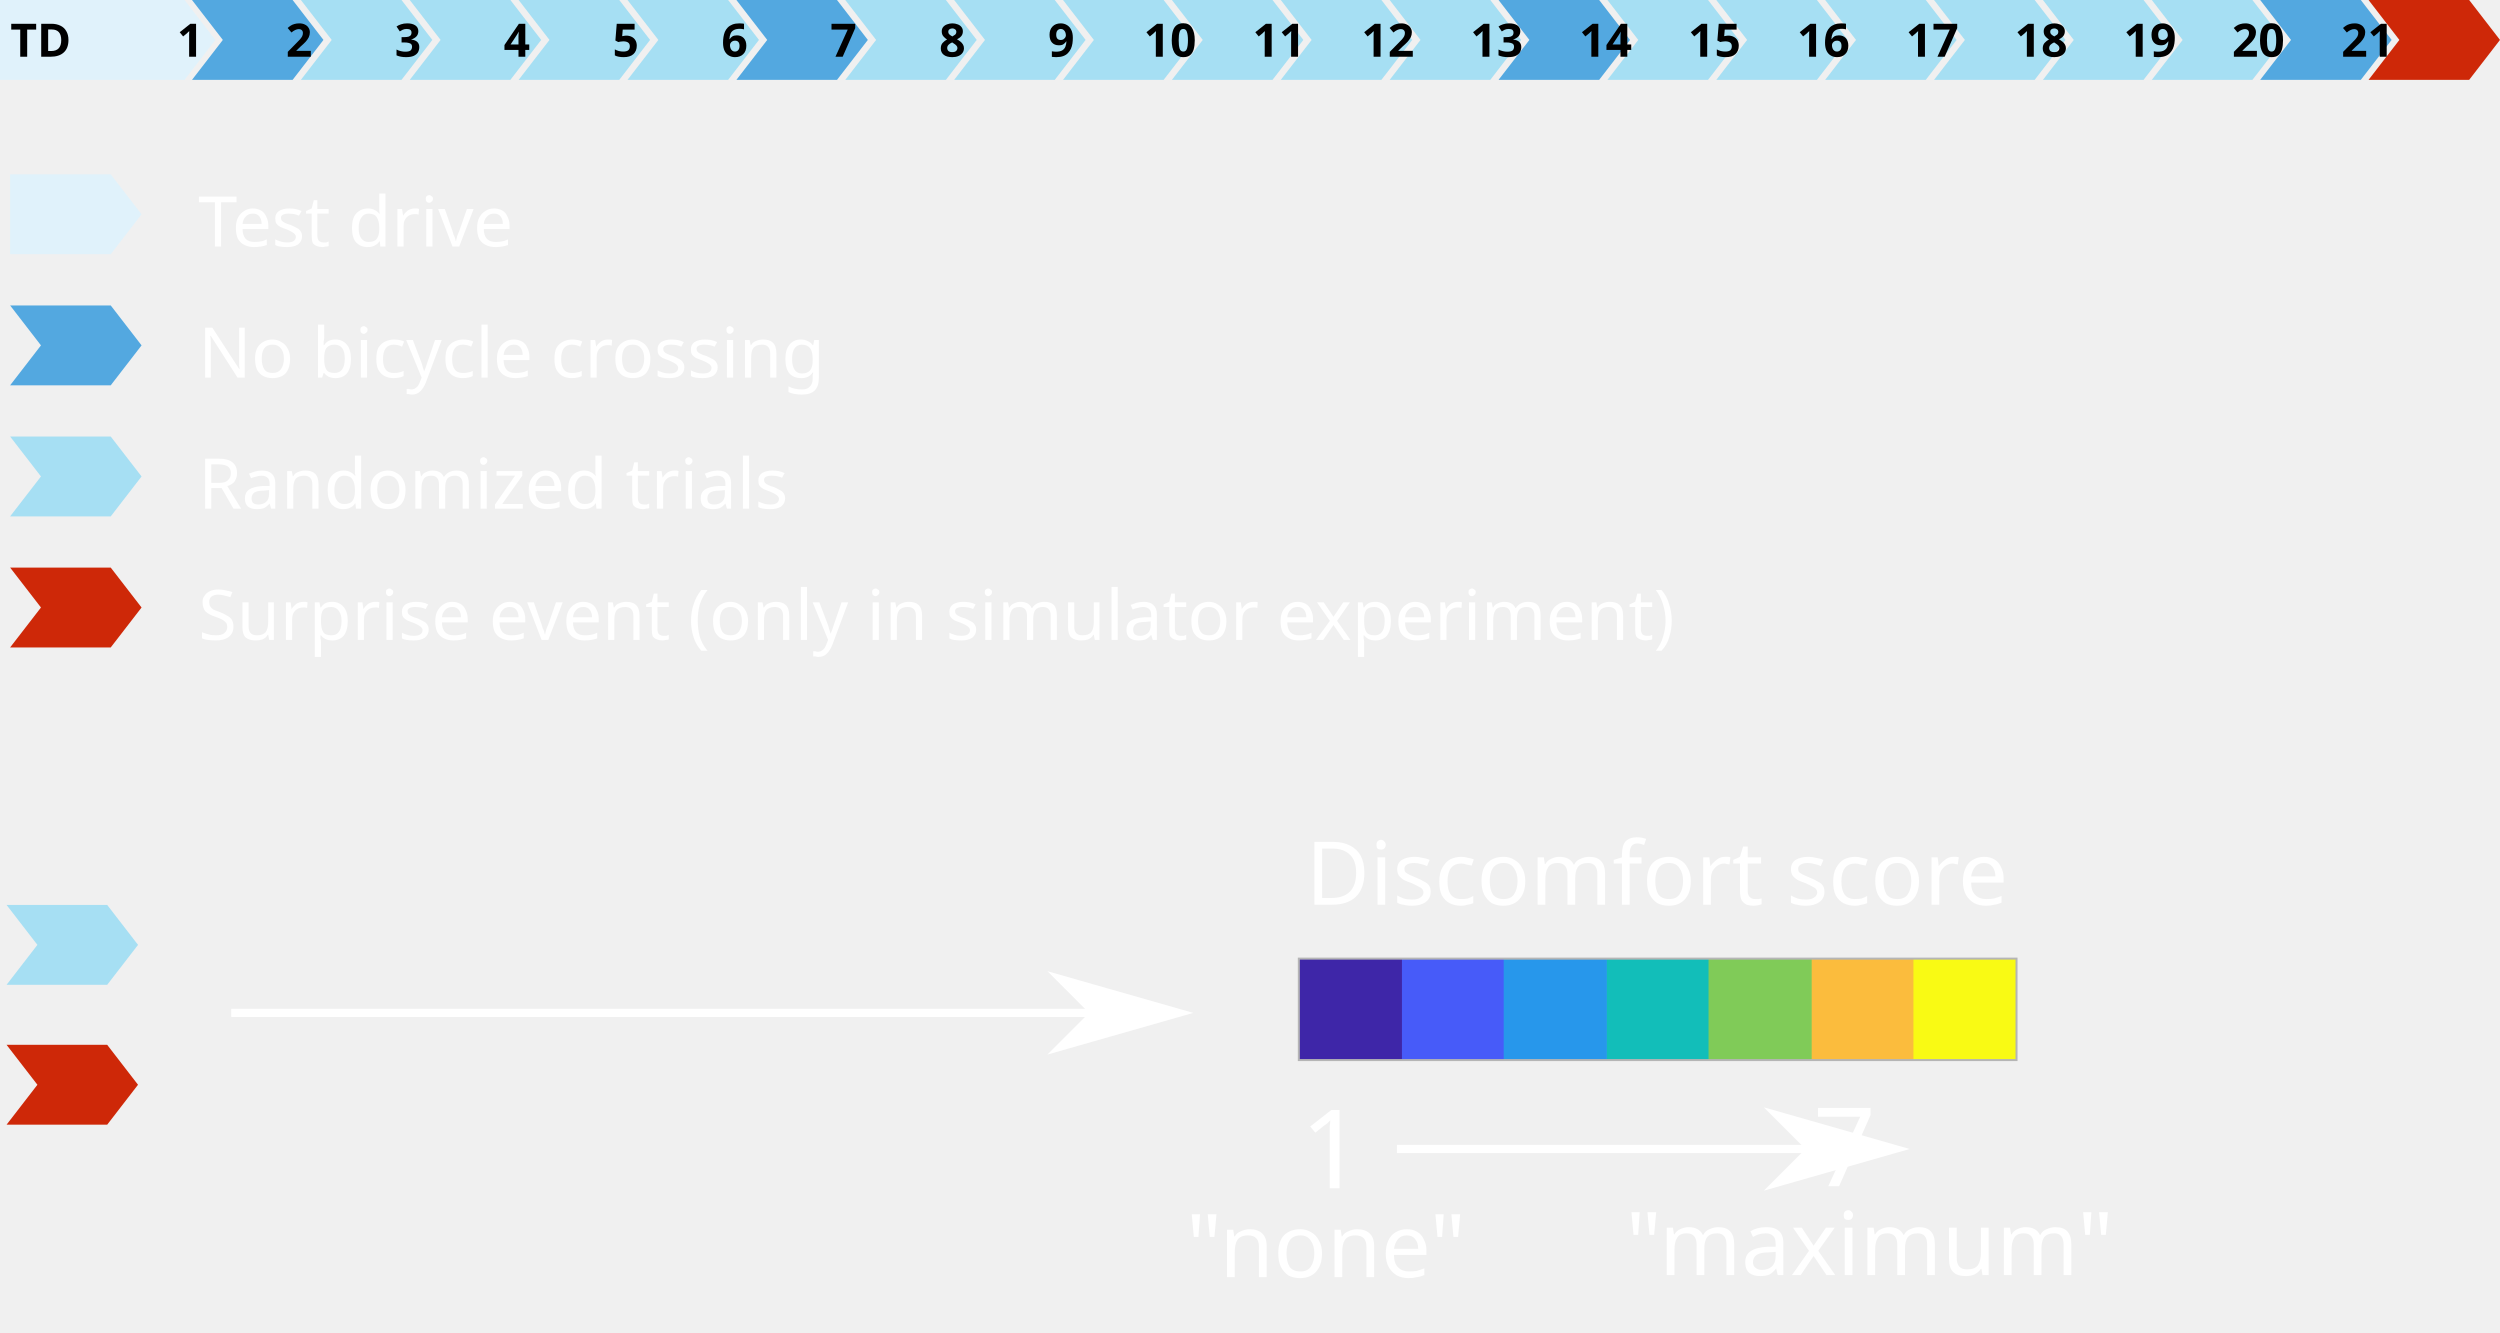
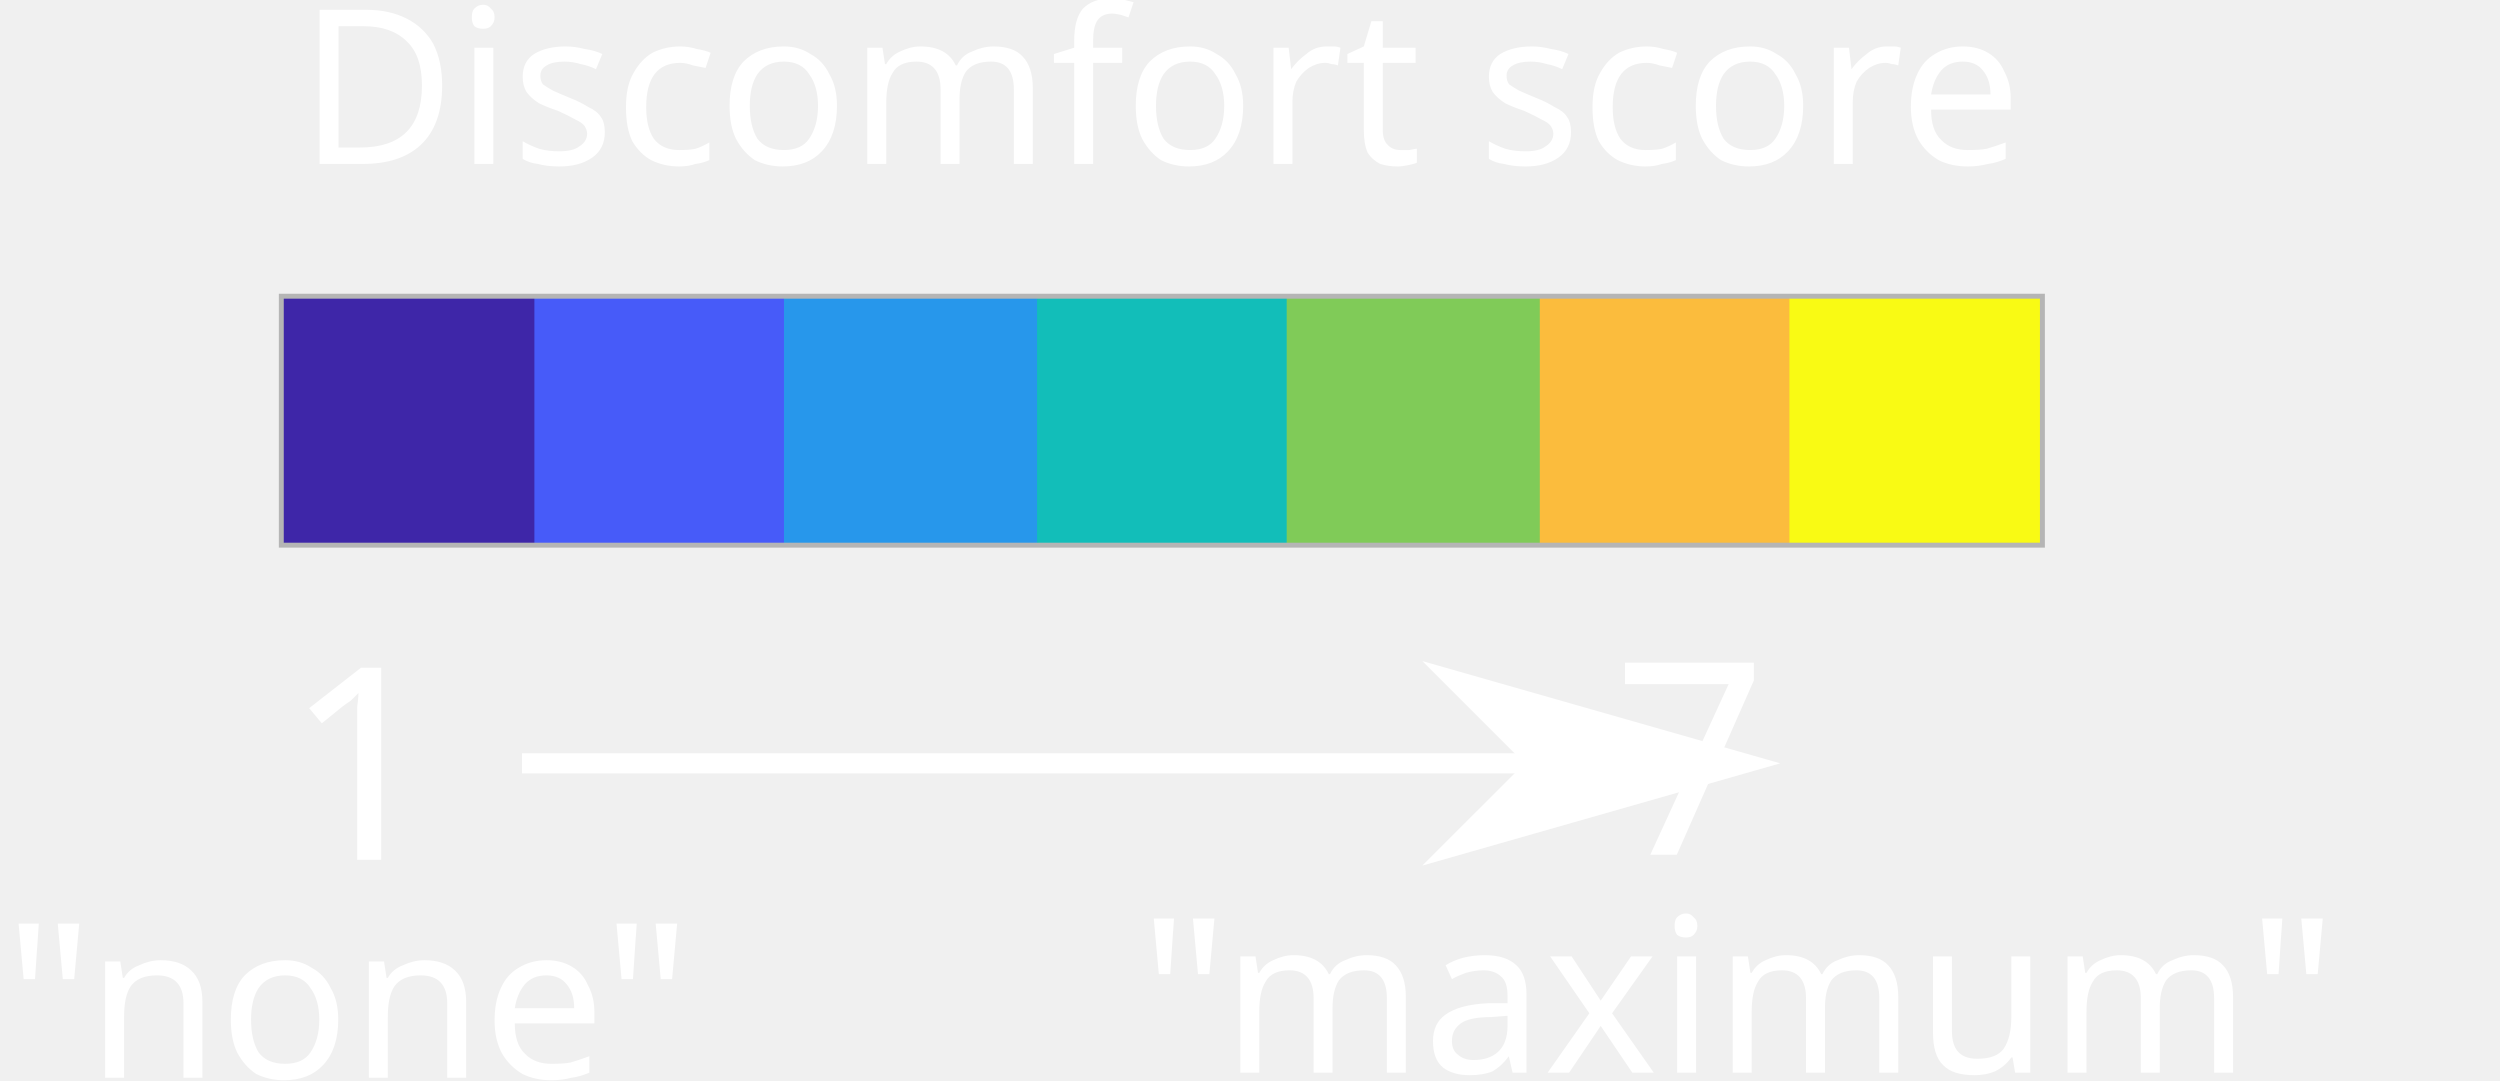
- <svg xmlns="http://www.w3.org/2000/svg" width="100%" viewBox="0 0 75.867 40.444" version="1.1" id="svg15459">
+ <svg xmlns="http://www.w3.org/2000/svg" id="paper3Methods" version="1.1" viewBox="0 0 30.918 13.364" width="100%">
  <defs id="defs15453">
-     <marker orient="auto" refY="0" refX="0" id="marker19570" style="overflow:visible">
-       <path id="path19568" d="M 0,0 5,-5 -12.5,0 5,5 Z" style="fill:#ffffff;fill-opacity:1;fill-rule:evenodd;stroke:#ffffff;stroke-width:1pt;stroke-opacity:1" transform="matrix(-0.8,0,0,-0.8,-10,0)" />
+     <marker style="overflow:visible" id="marker19570" refX="0" refY="0" orient="auto">
+       <path transform="matrix(-0.8,0,0,-0.8,-10,0)" style="fill:#ffffff;fill-opacity:1;fill-rule:evenodd;stroke:#ffffff;stroke-width:1pt;stroke-opacity:1" d="M 0,0 5,-5 -12.5,0 5,5 Z" id="path19568" />
    </marker>
-     <marker style="overflow:visible" id="marker14008" refX="0" refY="0" orient="auto">
-       <path transform="matrix(-0.8,0,0,-0.8,-10,0)" style="fill:#ffffff;fill-opacity:1;fill-rule:evenodd;stroke:#ffffff;stroke-width:1pt;stroke-opacity:1" d="M 0,0 5,-5 -12.5,0 5,5 Z" id="path14006" />
+     <marker orient="auto" refY="0" refX="0" id="marker14008" style="overflow:visible">
+       <path id="path14006" d="M 0,0 5,-5 -12.5,0 5,5 Z" style="fill:#ffffff;fill-opacity:1;fill-rule:evenodd;stroke:#ffffff;stroke-width:1pt;stroke-opacity:1" transform="matrix(-0.8,0,0,-0.8,-10,0)" />
    </marker>
  </defs>
-   <g id="layer1" transform="translate(-38.66592,-18.61907)">
-     <g id="trialOrder">
-       <g id="g21074">
-         <path d="m 38.973,23.91 v 2.424 h 3.053 l 0.936,-1.212 -0.936,-1.212 z" style="opacity:1;fill:#e0f2fb;fill-opacity:1;stroke:none;stroke-width:0.085px;stroke-linecap:butt;stroke-linejoin:miter;stroke-opacity:1;stop-opacity:1" id="path19360-1" />
-         <text id="text19910" y="26.103" x="44.689" style="font-style:normal;font-weight:normal;font-size:7.938px;line-height:1.25;font-family:sans-serif;letter-spacing:0px;word-spacing:0px;opacity:1;fill:#ffffff;fill-opacity:1;stroke:none;stroke-width:0.198;stop-opacity:1" xml:space="preserve">
-           <tspan style="font-style:normal;font-variant:normal;font-weight:normal;font-stretch:normal;font-size:2.117px;font-family:sans-serif;-inkscape-font-specification:'sans-serif Normal';font-variant-ligatures:normal;font-variant-caps:normal;font-variant-numeric:normal;font-variant-east-asian:normal;fill:#ffffff;fill-opacity:1;stroke-width:0.198" y="26.103" x="44.689" id="tspan19908">Test drive</tspan>
-         </text>
-       </g>
-       <g id="g21066">
-         <path d="m 38.973,27.888 0.936,1.212 -0.936,1.212 h 3.053 l 0.936,-1.212 -0.936,-1.212 z" style="opacity:1;fill:#53a8e0;fill-opacity:1;stroke:none;stroke-width:0.085px;stroke-linecap:butt;stroke-linejoin:miter;stroke-opacity:1;stop-opacity:1" id="path19368-7" />
-         <text xml:space="preserve" style="font-style:normal;font-weight:normal;font-size:7.938px;line-height:1.25;font-family:sans-serif;letter-spacing:0px;word-spacing:0px;opacity:1;fill:#ffffff;fill-opacity:1;stroke:none;stroke-width:0.198;stop-opacity:1" x="44.689" y="30.081" id="text19910-3">
-           <tspan id="tspan19908-8" x="44.689" y="30.081" style="font-style:normal;font-variant:normal;font-weight:normal;font-stretch:normal;font-size:2.117px;font-family:sans-serif;-inkscape-font-specification:'sans-serif Normal';font-variant-ligatures:normal;font-variant-caps:normal;font-variant-numeric:normal;font-variant-east-asian:normal;fill:#ffffff;fill-opacity:1;stroke-width:0.198">No bicycle crossing</tspan>
-         </text>
-       </g>
-       <g id="g21082">
-         <path d="m 38.973,31.866 0.936,1.212 -0.936,1.212 h 3.053 l 0.936,-1.212 -0.936,-1.212 z" style="opacity:1;fill:#a6dff3;fill-opacity:1;stroke:none;stroke-width:0.085px;stroke-linecap:butt;stroke-linejoin:miter;stroke-opacity:1;stop-opacity:1" id="path19344-8" />
-         <text id="text19910-3-1" y="34.058" x="44.689" style="font-style:normal;font-weight:normal;font-size:7.938px;line-height:1.25;font-family:sans-serif;letter-spacing:0px;word-spacing:0px;opacity:1;fill:#ffffff;fill-opacity:1;stroke:none;stroke-width:0.198;stop-opacity:1" xml:space="preserve">
-           <tspan style="font-style:normal;font-variant:normal;font-weight:normal;font-stretch:normal;font-size:2.117px;font-family:sans-serif;-inkscape-font-specification:'sans-serif Normal';font-variant-ligatures:normal;font-variant-caps:normal;font-variant-numeric:normal;font-variant-east-asian:normal;fill:#ffffff;fill-opacity:1;stroke-width:0.198" y="34.058" x="44.689" id="tspan19908-8-1">Randomized trials</tspan>
-         </text>
-       </g>
-       <g id="g21058">
-         <path d="m 38.973,35.843 0.936,1.212 -0.936,1.212 h 3.053 l 0.936,-1.212 -0.936,-1.212 z" style="opacity:1;fill:#ce2808;fill-opacity:1;stroke:none;stroke-width:0.085px;stroke-linecap:butt;stroke-linejoin:miter;stroke-opacity:1;stop-opacity:1" id="path19224-94" />
-         <text xml:space="preserve" style="font-style:normal;font-weight:normal;font-size:7.938px;line-height:1.25;font-family:sans-serif;letter-spacing:0px;word-spacing:0px;opacity:1;fill:#ffffff;fill-opacity:1;stroke:none;stroke-width:0.198;stop-opacity:1" x="44.689" y="38.036" id="text19910-3-1-1">
-           <tspan id="tspan19908-8-1-3" x="44.689" y="38.036" style="font-style:normal;font-variant:normal;font-weight:normal;font-stretch:normal;font-size:2.117px;font-family:sans-serif;-inkscape-font-specification:'sans-serif Normal';font-variant-ligatures:normal;font-variant-caps:normal;font-variant-numeric:normal;font-variant-east-asian:normal;fill:#ffffff;fill-opacity:1;stroke-width:0.198">Surprise event (only in simulator experiment)</tspan>
-         </text>
-       </g>
-       <g id="g20930">
-         <g transform="matrix(0.2645833,0,0,0.2645833,38.66592,18.61907)" id="g3296" style="opacity:1;stop-opacity:1">
-           <path d="M 0,0 V 9.161 H 21.17 L 24.707,4.58 21.17,0 Z" style="opacity:1;fill:#e0f2fb;fill-opacity:1;stroke:none;stroke-width:0.323px;stroke-linecap:butt;stroke-linejoin:miter;stroke-opacity:1;stop-opacity:1" id="path18837-0" />
-           <text id="text18845-7" y="6.509" x="12.236" style="font-style:normal;font-variant:normal;font-weight:bold;font-stretch:normal;font-size:5.292px;line-height:1.25;font-family:sans-serif;-inkscape-font-specification:'sans-serif Bold';font-variant-ligatures:normal;font-variant-caps:normal;font-variant-numeric:normal;font-variant-east-asian:normal;text-align:center;letter-spacing:0px;word-spacing:0px;text-anchor:middle;opacity:1;fill:#000000;fill-opacity:1;stroke:none;stroke-width:0.198;stop-opacity:1" xml:space="preserve">
-             <tspan style="font-style:normal;font-variant:normal;font-weight:bold;font-stretch:normal;font-size:5.292px;font-family:sans-serif;-inkscape-font-specification:'sans-serif Bold';font-variant-ligatures:normal;font-variant-caps:normal;font-variant-numeric:normal;font-variant-east-asian:normal;text-align:center;text-anchor:middle;stroke-width:0.198" y="6.509" x="12.236" id="tspan18843-6">TD</tspan>
-           </text>
-         </g>
-         <g transform="matrix(0.2645833,0,0,0.2645833,38.66592,18.61907)" id="g3456" style="opacity:1;stop-opacity:1">
-           <path id="path18837" style="opacity:1;fill:#53a8e0;fill-opacity:1;stroke:none;stroke-width:0.323px;stroke-linecap:butt;stroke-linejoin:miter;stroke-opacity:1;stop-opacity:1" d="M 22.022,-2.9318359e-7 25.559,4.58 22.022,9.161 h 11.54 L 37.1,4.58 33.563,-2.9318359e-7 Z" />
-           <text xml:space="preserve" style="font-style:normal;font-variant:normal;font-weight:bold;font-stretch:normal;font-size:5.292px;line-height:1.25;font-family:sans-serif;-inkscape-font-specification:'sans-serif Bold';font-variant-ligatures:normal;font-variant-caps:normal;font-variant-numeric:normal;font-variant-east-asian:normal;text-align:center;letter-spacing:0px;word-spacing:0px;text-anchor:middle;opacity:1;fill:#000000;fill-opacity:1;stroke:none;stroke-width:0.198;stop-opacity:1" x="29.384" y="6.509" id="text18845">
-             <tspan id="tspan18843" x="29.384" y="6.509" style="font-style:normal;font-variant:normal;font-weight:bold;font-stretch:normal;font-size:5.292px;font-family:sans-serif;-inkscape-font-specification:'sans-serif Bold';font-variant-ligatures:normal;font-variant-caps:normal;font-variant-numeric:normal;font-variant-east-asian:normal;text-align:center;text-anchor:middle;stroke-width:0.198">1</tspan>
-           </text>
-         </g>
-         <g transform="matrix(0.2645833,0,0,0.2645833,38.66592,18.61907)" id="g3448" style="opacity:1;stop-opacity:1">
-           <path d="M 34.51,-2.9318359e-7 38.047,4.58 34.51,9.161 H 46.051 L 49.588,4.58 46.051,-2.9318359e-7 Z" style="opacity:1;fill:#a6dff3;fill-opacity:1;stroke:none;stroke-width:0.323px;stroke-linecap:butt;stroke-linejoin:miter;stroke-opacity:1;stop-opacity:1" id="path19368" />
-           <text id="text19372" y="6.509" x="41.872" style="font-style:normal;font-variant:normal;font-weight:bold;font-stretch:normal;font-size:5.292px;line-height:1.25;font-family:sans-serif;-inkscape-font-specification:'sans-serif Bold';font-variant-ligatures:normal;font-variant-caps:normal;font-variant-numeric:normal;font-variant-east-asian:normal;text-align:center;letter-spacing:0px;word-spacing:0px;text-anchor:middle;opacity:1;fill:#000000;fill-opacity:1;stroke:none;stroke-width:0.198;stop-opacity:1" xml:space="preserve">
-             <tspan style="font-style:normal;font-variant:normal;font-weight:bold;font-stretch:normal;font-size:5.292px;font-family:sans-serif;-inkscape-font-specification:'sans-serif Bold';font-variant-ligatures:normal;font-variant-caps:normal;font-variant-numeric:normal;font-variant-east-asian:normal;text-align:center;text-anchor:middle;stroke-width:0.198" y="6.509" x="41.872" id="tspan19370">2</tspan>
-           </text>
-         </g>
-         <g transform="matrix(0.2645833,0,0,0.2645833,38.66592,18.61907)" id="g3440" style="opacity:1;stop-opacity:1">
-           <path d="M 46.998,-2.9318359e-7 50.535,4.58 46.998,9.161 h 11.54 L 62.076,4.58 58.539,-2.9318359e-7 Z" style="opacity:1;fill:#a6dff3;fill-opacity:1;stroke:none;stroke-width:0.323px;stroke-linecap:butt;stroke-linejoin:miter;stroke-opacity:1;stop-opacity:1" id="path19360" />
-           <text id="text19364" y="6.509" x="54.36" style="font-style:normal;font-variant:normal;font-weight:bold;font-stretch:normal;font-size:5.292px;line-height:1.25;font-family:sans-serif;-inkscape-font-specification:'sans-serif Bold';font-variant-ligatures:normal;font-variant-caps:normal;font-variant-numeric:normal;font-variant-east-asian:normal;text-align:center;letter-spacing:0px;word-spacing:0px;text-anchor:middle;opacity:1;fill:#000000;fill-opacity:1;stroke:none;stroke-width:0.198;stop-opacity:1" xml:space="preserve">
-             <tspan style="font-style:normal;font-variant:normal;font-weight:bold;font-stretch:normal;font-size:5.292px;font-family:sans-serif;-inkscape-font-specification:'sans-serif Bold';font-variant-ligatures:normal;font-variant-caps:normal;font-variant-numeric:normal;font-variant-east-asian:normal;text-align:center;text-anchor:middle;stroke-width:0.198" y="6.509" x="54.36" id="tspan19362">3</tspan>
-           </text>
-         </g>
-         <g transform="matrix(0.2645833,0,0,0.2645833,38.66592,18.61907)" id="g3432" style="opacity:1;stop-opacity:1">
-           <path d="M 59.486,-2.9318359e-7 63.023,4.58 59.486,9.161 h 11.54 L 74.563,4.58 71.026,-2.9318359e-7 Z" style="opacity:1;fill:#a6dff3;fill-opacity:1;stroke:none;stroke-width:0.323px;stroke-linecap:butt;stroke-linejoin:miter;stroke-opacity:1;stop-opacity:1" id="path19352" />
-           <text id="text19356" y="6.509" x="66.848" style="font-style:normal;font-variant:normal;font-weight:bold;font-stretch:normal;font-size:5.292px;line-height:1.25;font-family:sans-serif;-inkscape-font-specification:'sans-serif Bold';font-variant-ligatures:normal;font-variant-caps:normal;font-variant-numeric:normal;font-variant-east-asian:normal;text-align:center;letter-spacing:0px;word-spacing:0px;text-anchor:middle;opacity:1;fill:#000000;fill-opacity:1;stroke:none;stroke-width:0.198;stop-opacity:1" xml:space="preserve">
-             <tspan style="font-style:normal;font-variant:normal;font-weight:bold;font-stretch:normal;font-size:5.292px;font-family:sans-serif;-inkscape-font-specification:'sans-serif Bold';font-variant-ligatures:normal;font-variant-caps:normal;font-variant-numeric:normal;font-variant-east-asian:normal;text-align:center;text-anchor:middle;stroke-width:0.198" y="6.509" x="66.848" id="tspan19354">4</tspan>
-           </text>
-         </g>
-         <g transform="matrix(0.2645833,0,0,0.2645833,38.66592,18.61907)" id="g3424" style="opacity:1;stop-opacity:1">
-           <path d="M 71.974,-2.9318359e-7 75.511,4.58 71.974,9.161 h 11.54 L 87.051,4.58 83.514,-2.9318359e-7 Z" style="opacity:1;fill:#a6dff3;fill-opacity:1;stroke:none;stroke-width:0.323px;stroke-linecap:butt;stroke-linejoin:miter;stroke-opacity:1;stop-opacity:1" id="path19344" />
-           <text id="text19348" y="6.509" x="79.336" style="font-style:normal;font-variant:normal;font-weight:bold;font-stretch:normal;font-size:5.292px;line-height:1.25;font-family:sans-serif;-inkscape-font-specification:'sans-serif Bold';font-variant-ligatures:normal;font-variant-caps:normal;font-variant-numeric:normal;font-variant-east-asian:normal;text-align:center;letter-spacing:0px;word-spacing:0px;text-anchor:middle;opacity:1;fill:#000000;fill-opacity:1;stroke:none;stroke-width:0.198;stop-opacity:1" xml:space="preserve">
-             <tspan style="font-style:normal;font-variant:normal;font-weight:bold;font-stretch:normal;font-size:5.292px;font-family:sans-serif;-inkscape-font-specification:'sans-serif Bold';font-variant-ligatures:normal;font-variant-caps:normal;font-variant-numeric:normal;font-variant-east-asian:normal;text-align:center;text-anchor:middle;stroke-width:0.198" y="6.509" x="79.336" id="tspan19346">5</tspan>
-           </text>
-         </g>
-         <g transform="matrix(0.2645833,0,0,0.2645833,38.66592,18.61907)" id="g3416" style="opacity:1;stop-opacity:1">
-           <path d="M 84.462,-2.9318359e-7 87.999,4.58 84.462,9.161 h 11.54 L 99.539,4.58 96.002,-2.9318359e-7 Z" style="opacity:1;fill:#53a8e0;fill-opacity:1;stroke:none;stroke-width:0.323px;stroke-linecap:butt;stroke-linejoin:miter;stroke-opacity:1;stop-opacity:1" id="path19336" />
-           <text id="text19340" y="6.509" x="91.824" style="font-style:normal;font-variant:normal;font-weight:bold;font-stretch:normal;font-size:5.292px;line-height:1.25;font-family:sans-serif;-inkscape-font-specification:'sans-serif Bold';font-variant-ligatures:normal;font-variant-caps:normal;font-variant-numeric:normal;font-variant-east-asian:normal;text-align:center;letter-spacing:0px;word-spacing:0px;text-anchor:middle;opacity:1;fill:#000000;fill-opacity:1;stroke:none;stroke-width:0.198;stop-opacity:1" xml:space="preserve">
-             <tspan style="font-style:normal;font-variant:normal;font-weight:bold;font-stretch:normal;font-size:5.292px;font-family:sans-serif;-inkscape-font-specification:'sans-serif Bold';font-variant-ligatures:normal;font-variant-caps:normal;font-variant-numeric:normal;font-variant-east-asian:normal;text-align:center;text-anchor:middle;stroke-width:0.198" y="6.509" x="91.824" id="tspan19338">6</tspan>
-           </text>
-         </g>
-         <g transform="matrix(0.2645833,0,0,0.2645833,38.66592,18.61907)" id="g3408" style="opacity:1;stop-opacity:1">
-           <path d="M 96.95,-2.9318359e-7 100.487,4.58 96.95,9.161 H 108.49 L 112.027,4.58 108.49,-2.9318359e-7 Z" style="opacity:1;fill:#a6dff3;fill-opacity:1;stroke:none;stroke-width:0.323px;stroke-linecap:butt;stroke-linejoin:miter;stroke-opacity:1;stop-opacity:1" id="path19328" />
-           <text id="text19332" y="6.509" x="104.311" style="font-style:normal;font-variant:normal;font-weight:bold;font-stretch:normal;font-size:5.292px;line-height:1.25;font-family:sans-serif;-inkscape-font-specification:'sans-serif Bold';font-variant-ligatures:normal;font-variant-caps:normal;font-variant-numeric:normal;font-variant-east-asian:normal;text-align:center;letter-spacing:0px;word-spacing:0px;text-anchor:middle;opacity:1;fill:#000000;fill-opacity:1;stroke:none;stroke-width:0.198;stop-opacity:1" xml:space="preserve">
-             <tspan style="font-style:normal;font-variant:normal;font-weight:bold;font-stretch:normal;font-size:5.292px;font-family:sans-serif;-inkscape-font-specification:'sans-serif Bold';font-variant-ligatures:normal;font-variant-caps:normal;font-variant-numeric:normal;font-variant-east-asian:normal;text-align:center;text-anchor:middle;stroke-width:0.198" y="6.509" x="104.311" id="tspan19330">7</tspan>
-           </text>
-         </g>
-         <g transform="matrix(0.2645833,0,0,0.2645833,38.66592,18.61907)" id="g3400" style="opacity:1;stop-opacity:1">
-           <path d="M 109.438,-2.9318359e-7 112.975,4.58 109.438,9.161 h 11.54 L 124.515,4.58 120.978,-2.9318359e-7 Z" style="opacity:1;fill:#a6dff3;fill-opacity:1;stroke:none;stroke-width:0.323px;stroke-linecap:butt;stroke-linejoin:miter;stroke-opacity:1;stop-opacity:1" id="path19320" />
-           <text id="text19324" y="6.509" x="116.799" style="font-style:normal;font-variant:normal;font-weight:bold;font-stretch:normal;font-size:5.292px;line-height:1.25;font-family:sans-serif;-inkscape-font-specification:'sans-serif Bold';font-variant-ligatures:normal;font-variant-caps:normal;font-variant-numeric:normal;font-variant-east-asian:normal;text-align:center;letter-spacing:0px;word-spacing:0px;text-anchor:middle;opacity:1;fill:#000000;fill-opacity:1;stroke:none;stroke-width:0.198;stop-opacity:1" xml:space="preserve">
-             <tspan style="font-style:normal;font-variant:normal;font-weight:bold;font-stretch:normal;font-size:5.292px;font-family:sans-serif;-inkscape-font-specification:'sans-serif Bold';font-variant-ligatures:normal;font-variant-caps:normal;font-variant-numeric:normal;font-variant-east-asian:normal;text-align:center;text-anchor:middle;stroke-width:0.198" y="6.509" x="116.799" id="tspan19322">8</tspan>
-           </text>
-         </g>
-         <g transform="matrix(0.2645833,0,0,0.2645833,38.66592,18.61907)" id="g3392" style="opacity:1;stop-opacity:1">
-           <path d="M 121.926,-2.9318359e-7 125.463,4.58 121.926,9.161 H 133.466 L 137.003,4.58 133.466,-2.9318359e-7 Z" style="opacity:1;fill:#a6dff3;fill-opacity:1;stroke:none;stroke-width:0.323px;stroke-linecap:butt;stroke-linejoin:miter;stroke-opacity:1;stop-opacity:1" id="path19312" />
-           <text id="text19316" y="6.509" x="129.287" style="font-style:normal;font-variant:normal;font-weight:bold;font-stretch:normal;font-size:5.292px;line-height:1.25;font-family:sans-serif;-inkscape-font-specification:'sans-serif Bold';font-variant-ligatures:normal;font-variant-caps:normal;font-variant-numeric:normal;font-variant-east-asian:normal;text-align:center;letter-spacing:0px;word-spacing:0px;text-anchor:middle;opacity:1;fill:#000000;fill-opacity:1;stroke:none;stroke-width:0.198;stop-opacity:1" xml:space="preserve">
-             <tspan style="font-style:normal;font-variant:normal;font-weight:bold;font-stretch:normal;font-size:5.292px;font-family:sans-serif;-inkscape-font-specification:'sans-serif Bold';font-variant-ligatures:normal;font-variant-caps:normal;font-variant-numeric:normal;font-variant-east-asian:normal;text-align:center;text-anchor:middle;stroke-width:0.198" y="6.509" x="129.287" id="tspan19314">9</tspan>
-           </text>
-         </g>
-         <g transform="matrix(0.2645833,0,0,0.2645833,38.66592,18.61907)" id="g3384" style="opacity:1;stop-opacity:1">
-           <path d="M 134.414,-2.9318359e-7 137.951,4.58 134.414,9.161 h 11.54 L 149.491,4.58 145.954,-2.9318359e-7 Z" style="opacity:1;fill:#a6dff3;fill-opacity:1;stroke:none;stroke-width:0.323px;stroke-linecap:butt;stroke-linejoin:miter;stroke-opacity:1;stop-opacity:1" id="path19304" />
-           <text id="text19308" y="6.509" x="141.775" style="font-style:normal;font-variant:normal;font-weight:bold;font-stretch:normal;font-size:5.292px;line-height:1.25;font-family:sans-serif;-inkscape-font-specification:'sans-serif Bold';font-variant-ligatures:normal;font-variant-caps:normal;font-variant-numeric:normal;font-variant-east-asian:normal;text-align:center;letter-spacing:0px;word-spacing:0px;text-anchor:middle;opacity:1;fill:#000000;fill-opacity:1;stroke:none;stroke-width:0.198;stop-opacity:1" xml:space="preserve">
-             <tspan style="font-style:normal;font-variant:normal;font-weight:bold;font-stretch:normal;font-size:5.292px;font-family:sans-serif;-inkscape-font-specification:'sans-serif Bold';font-variant-ligatures:normal;font-variant-caps:normal;font-variant-numeric:normal;font-variant-east-asian:normal;text-align:center;text-anchor:middle;stroke-width:0.198" y="6.509" x="141.775" id="tspan19306">10</tspan>
-           </text>
-         </g>
-         <g transform="matrix(0.2645833,0,0,0.2645833,38.66592,18.61907)" id="g3376" style="opacity:1;stop-opacity:1">
-           <path d="M 146.902,-2.9318359e-7 150.439,4.58 146.902,9.161 h 11.54 L 161.979,4.58 158.442,-2.9318359e-7 Z" style="opacity:1;fill:#a6dff3;fill-opacity:1;stroke:none;stroke-width:0.323px;stroke-linecap:butt;stroke-linejoin:miter;stroke-opacity:1;stop-opacity:1" id="path19296" />
-           <text id="text19300" y="6.509" x="154.263" style="font-style:normal;font-variant:normal;font-weight:bold;font-stretch:normal;font-size:5.292px;line-height:1.25;font-family:sans-serif;-inkscape-font-specification:'sans-serif Bold';font-variant-ligatures:normal;font-variant-caps:normal;font-variant-numeric:normal;font-variant-east-asian:normal;text-align:center;letter-spacing:0px;word-spacing:0px;text-anchor:middle;opacity:1;fill:#000000;fill-opacity:1;stroke:none;stroke-width:0.198;stop-opacity:1" xml:space="preserve">
-             <tspan style="font-style:normal;font-variant:normal;font-weight:bold;font-stretch:normal;font-size:5.292px;font-family:sans-serif;-inkscape-font-specification:'sans-serif Bold';font-variant-ligatures:normal;font-variant-caps:normal;font-variant-numeric:normal;font-variant-east-asian:normal;text-align:center;text-anchor:middle;stroke-width:0.198" y="6.509" x="154.263" id="tspan19298">11</tspan>
-           </text>
-         </g>
-         <g transform="matrix(0.2645833,0,0,0.2645833,38.66592,18.61907)" id="g3368" style="opacity:1;stop-opacity:1">
-           <path d="M 159.39,-2.9318359e-7 162.927,4.58 159.39,9.161 h 11.54 L 174.467,4.58 170.93,-2.9318359e-7 Z" style="opacity:1;fill:#a6dff3;fill-opacity:1;stroke:none;stroke-width:0.323px;stroke-linecap:butt;stroke-linejoin:miter;stroke-opacity:1;stop-opacity:1" id="path19288" />
-           <text id="text19292" y="6.509" x="166.751" style="font-style:normal;font-variant:normal;font-weight:bold;font-stretch:normal;font-size:5.292px;line-height:1.25;font-family:sans-serif;-inkscape-font-specification:'sans-serif Bold';font-variant-ligatures:normal;font-variant-caps:normal;font-variant-numeric:normal;font-variant-east-asian:normal;text-align:center;letter-spacing:0px;word-spacing:0px;text-anchor:middle;opacity:1;fill:#000000;fill-opacity:1;stroke:none;stroke-width:0.198;stop-opacity:1" xml:space="preserve">
-             <tspan style="font-style:normal;font-variant:normal;font-weight:bold;font-stretch:normal;font-size:5.292px;font-family:sans-serif;-inkscape-font-specification:'sans-serif Bold';font-variant-ligatures:normal;font-variant-caps:normal;font-variant-numeric:normal;font-variant-east-asian:normal;text-align:center;text-anchor:middle;stroke-width:0.198" y="6.509" x="166.751" id="tspan19290">12</tspan>
-           </text>
-         </g>
-         <g transform="matrix(0.2645833,0,0,0.2645833,38.66592,18.61907)" id="g3360" style="opacity:1;stop-opacity:1">
-           <path d="M 171.878,-2.9318359e-7 175.415,4.58 171.878,9.161 h 11.54 L 186.955,4.58 183.418,-2.9318359e-7 Z" style="opacity:1;fill:#53a8e0;fill-opacity:1;stroke:none;stroke-width:0.323px;stroke-linecap:butt;stroke-linejoin:miter;stroke-opacity:1;stop-opacity:1" id="path19280" />
-           <text id="text19284" y="6.509" x="179.239" style="font-style:normal;font-variant:normal;font-weight:bold;font-stretch:normal;font-size:5.292px;line-height:1.25;font-family:sans-serif;-inkscape-font-specification:'sans-serif Bold';font-variant-ligatures:normal;font-variant-caps:normal;font-variant-numeric:normal;font-variant-east-asian:normal;text-align:center;letter-spacing:0px;word-spacing:0px;text-anchor:middle;opacity:1;fill:#000000;fill-opacity:1;stroke:none;stroke-width:0.198;stop-opacity:1" xml:space="preserve">
-             <tspan style="font-style:normal;font-variant:normal;font-weight:bold;font-stretch:normal;font-size:5.292px;font-family:sans-serif;-inkscape-font-specification:'sans-serif Bold';font-variant-ligatures:normal;font-variant-caps:normal;font-variant-numeric:normal;font-variant-east-asian:normal;text-align:center;text-anchor:middle;stroke-width:0.198" y="6.509" x="179.239" id="tspan19282">13</tspan>
-           </text>
-         </g>
-         <g transform="matrix(0.2645833,0,0,0.2645833,38.66592,18.61907)" id="g3352" style="opacity:1;stop-opacity:1">
-           <path d="M 184.366,-2.9318359e-7 187.903,4.58 184.366,9.161 h 11.54 L 199.443,4.58 195.906,-2.9318359e-7 Z" style="opacity:1;fill:#a6dff3;fill-opacity:1;stroke:none;stroke-width:0.323px;stroke-linecap:butt;stroke-linejoin:miter;stroke-opacity:1;stop-opacity:1" id="path19272" />
-           <text id="text19276" y="6.509" x="191.727" style="font-style:normal;font-variant:normal;font-weight:bold;font-stretch:normal;font-size:5.292px;line-height:1.25;font-family:sans-serif;-inkscape-font-specification:'sans-serif Bold';font-variant-ligatures:normal;font-variant-caps:normal;font-variant-numeric:normal;font-variant-east-asian:normal;text-align:center;letter-spacing:0px;word-spacing:0px;text-anchor:middle;opacity:1;fill:#000000;fill-opacity:1;stroke:none;stroke-width:0.198;stop-opacity:1" xml:space="preserve">
-             <tspan style="font-style:normal;font-variant:normal;font-weight:bold;font-stretch:normal;font-size:5.292px;font-family:sans-serif;-inkscape-font-specification:'sans-serif Bold';font-variant-ligatures:normal;font-variant-caps:normal;font-variant-numeric:normal;font-variant-east-asian:normal;text-align:center;text-anchor:middle;stroke-width:0.198" y="6.509" x="191.727" id="tspan19274">14</tspan>
-           </text>
-         </g>
-         <g transform="matrix(0.2645833,0,0,0.2645833,38.66592,18.61907)" id="g3344" style="opacity:1;stop-opacity:1">
-           <path d="M 196.853,-2.9318359e-7 200.39,4.58 196.853,9.161 h 11.54 L 211.931,4.58 208.394,-2.9318359e-7 Z" style="opacity:1;fill:#a6dff3;fill-opacity:1;stroke:none;stroke-width:0.323px;stroke-linecap:butt;stroke-linejoin:miter;stroke-opacity:1;stop-opacity:1" id="path19264" />
-           <text id="text19268" y="6.509" x="204.215" style="font-style:normal;font-variant:normal;font-weight:bold;font-stretch:normal;font-size:5.292px;line-height:1.25;font-family:sans-serif;-inkscape-font-specification:'sans-serif Bold';font-variant-ligatures:normal;font-variant-caps:normal;font-variant-numeric:normal;font-variant-east-asian:normal;text-align:center;letter-spacing:0px;word-spacing:0px;text-anchor:middle;opacity:1;fill:#000000;fill-opacity:1;stroke:none;stroke-width:0.198;stop-opacity:1" xml:space="preserve">
-             <tspan style="font-style:normal;font-variant:normal;font-weight:bold;font-stretch:normal;font-size:5.292px;font-family:sans-serif;-inkscape-font-specification:'sans-serif Bold';font-variant-ligatures:normal;font-variant-caps:normal;font-variant-numeric:normal;font-variant-east-asian:normal;text-align:center;text-anchor:middle;stroke-width:0.198" y="6.509" x="204.215" id="tspan19266">15</tspan>
-           </text>
-         </g>
-         <g transform="matrix(0.2645833,0,0,0.2645833,38.66592,18.61907)" id="g3336" style="opacity:1;stop-opacity:1">
-           <path d="M 209.341,-2.9318359e-7 212.878,4.58 209.341,9.161 h 11.54 L 224.419,4.58 220.882,-2.9318359e-7 Z" style="opacity:1;fill:#a6dff3;fill-opacity:1;stroke:none;stroke-width:0.323px;stroke-linecap:butt;stroke-linejoin:miter;stroke-opacity:1;stop-opacity:1" id="path19256" />
-           <text id="text19260" y="6.509" x="216.703" style="font-style:normal;font-variant:normal;font-weight:bold;font-stretch:normal;font-size:5.292px;line-height:1.25;font-family:sans-serif;-inkscape-font-specification:'sans-serif Bold';font-variant-ligatures:normal;font-variant-caps:normal;font-variant-numeric:normal;font-variant-east-asian:normal;text-align:center;letter-spacing:0px;word-spacing:0px;text-anchor:middle;opacity:1;fill:#000000;fill-opacity:1;stroke:none;stroke-width:0.198;stop-opacity:1" xml:space="preserve">
-             <tspan style="font-style:normal;font-variant:normal;font-weight:bold;font-stretch:normal;font-size:5.292px;font-family:sans-serif;-inkscape-font-specification:'sans-serif Bold';font-variant-ligatures:normal;font-variant-caps:normal;font-variant-numeric:normal;font-variant-east-asian:normal;text-align:center;text-anchor:middle;stroke-width:0.198" y="6.509" x="216.703" id="tspan19258">16</tspan>
-           </text>
-         </g>
-         <g transform="matrix(0.2645833,0,0,0.2645833,38.66592,18.61907)" id="g3328" style="opacity:1;stop-opacity:1">
-           <path d="M 221.829,-2.9318359e-7 225.366,4.58 221.829,9.161 h 11.54 L 236.907,4.58 233.37,-2.9318359e-7 Z" style="opacity:1;fill:#a6dff3;fill-opacity:1;stroke:none;stroke-width:0.323px;stroke-linecap:butt;stroke-linejoin:miter;stroke-opacity:1;stop-opacity:1" id="path19248" />
-           <text id="text19252" y="6.509" x="229.191" style="font-style:normal;font-variant:normal;font-weight:bold;font-stretch:normal;font-size:5.292px;line-height:1.25;font-family:sans-serif;-inkscape-font-specification:'sans-serif Bold';font-variant-ligatures:normal;font-variant-caps:normal;font-variant-numeric:normal;font-variant-east-asian:normal;text-align:center;letter-spacing:0px;word-spacing:0px;text-anchor:middle;opacity:1;fill:#000000;fill-opacity:1;stroke:none;stroke-width:0.198;stop-opacity:1" xml:space="preserve">
-             <tspan style="font-style:normal;font-variant:normal;font-weight:bold;font-stretch:normal;font-size:5.292px;font-family:sans-serif;-inkscape-font-specification:'sans-serif Bold';font-variant-ligatures:normal;font-variant-caps:normal;font-variant-numeric:normal;font-variant-east-asian:normal;text-align:center;text-anchor:middle;stroke-width:0.198" y="6.509" x="229.191" id="tspan19250">17</tspan>
-           </text>
-         </g>
-         <g transform="matrix(0.2645833,0,0,0.2645833,38.66592,18.61907)" id="g3320" style="opacity:1;stop-opacity:1">
-           <path d="M 234.317,-2.9318359e-7 237.854,4.58 234.317,9.161 H 245.858 L 249.395,4.58 245.858,-2.9318359e-7 Z" style="opacity:1;fill:#a6dff3;fill-opacity:1;stroke:none;stroke-width:0.323px;stroke-linecap:butt;stroke-linejoin:miter;stroke-opacity:1;stop-opacity:1" id="path19240" />
-           <text id="text19244" y="6.509" x="241.679" style="font-style:normal;font-variant:normal;font-weight:bold;font-stretch:normal;font-size:5.292px;line-height:1.25;font-family:sans-serif;-inkscape-font-specification:'sans-serif Bold';font-variant-ligatures:normal;font-variant-caps:normal;font-variant-numeric:normal;font-variant-east-asian:normal;text-align:center;letter-spacing:0px;word-spacing:0px;text-anchor:middle;opacity:1;fill:#000000;fill-opacity:1;stroke:none;stroke-width:0.198;stop-opacity:1" xml:space="preserve">
-             <tspan style="font-style:normal;font-variant:normal;font-weight:bold;font-stretch:normal;font-size:5.292px;font-family:sans-serif;-inkscape-font-specification:'sans-serif Bold';font-variant-ligatures:normal;font-variant-caps:normal;font-variant-numeric:normal;font-variant-east-asian:normal;text-align:center;text-anchor:middle;stroke-width:0.198" y="6.509" x="241.679" id="tspan19242">18</tspan>
-           </text>
-         </g>
-         <g transform="matrix(0.2645833,0,0,0.2645833,38.66592,18.61907)" id="g3312" style="opacity:1;stop-opacity:1">
-           <path d="M 246.805,-2.9318359e-7 250.342,4.58 246.805,9.161 h 11.54 L 261.883,4.58 258.346,-2.9318359e-7 Z" style="opacity:1;fill:#a6dff3;fill-opacity:1;stroke:none;stroke-width:0.323px;stroke-linecap:butt;stroke-linejoin:miter;stroke-opacity:1;stop-opacity:1" id="path19232" />
-           <text id="text19236" y="6.509" x="254.167" style="font-style:normal;font-variant:normal;font-weight:bold;font-stretch:normal;font-size:5.292px;line-height:1.25;font-family:sans-serif;-inkscape-font-specification:'sans-serif Bold';font-variant-ligatures:normal;font-variant-caps:normal;font-variant-numeric:normal;font-variant-east-asian:normal;text-align:center;letter-spacing:0px;word-spacing:0px;text-anchor:middle;opacity:1;fill:#000000;fill-opacity:1;stroke:none;stroke-width:0.198;stop-opacity:1" xml:space="preserve">
-             <tspan style="font-style:normal;font-variant:normal;font-weight:bold;font-stretch:normal;font-size:5.292px;font-family:sans-serif;-inkscape-font-specification:'sans-serif Bold';font-variant-ligatures:normal;font-variant-caps:normal;font-variant-numeric:normal;font-variant-east-asian:normal;text-align:center;text-anchor:middle;stroke-width:0.198" y="6.509" x="254.167" id="tspan19234">19</tspan>
-           </text>
-         </g>
-         <g transform="matrix(0.2645833,0,0,0.2645833,38.66592,18.61907)" id="g3304" style="opacity:1;stop-opacity:1">
-           <path id="path19232-9" style="opacity:1;fill:#53a8e0;fill-opacity:1;stroke:none;stroke-width:0.323px;stroke-linecap:butt;stroke-linejoin:miter;stroke-opacity:1;stop-opacity:1" d="M 259.235,-2.9318359e-7 262.772,4.58 259.235,9.161 H 270.775 L 274.312,4.58 270.775,-2.9318359e-7 Z" />
-           <text xml:space="preserve" style="font-style:normal;font-variant:normal;font-weight:bold;font-stretch:normal;font-size:5.292px;line-height:1.25;font-family:sans-serif;-inkscape-font-specification:'sans-serif Bold';font-variant-ligatures:normal;font-variant-caps:normal;font-variant-numeric:normal;font-variant-east-asian:normal;text-align:center;letter-spacing:0px;word-spacing:0px;text-anchor:middle;opacity:1;fill:#000000;fill-opacity:1;stroke:none;stroke-width:0.198;stop-opacity:1" x="266.596" y="6.509" id="text19236-4">
-             <tspan id="tspan19234-7" x="266.596" y="6.509" style="font-style:normal;font-variant:normal;font-weight:bold;font-stretch:normal;font-size:5.292px;font-family:sans-serif;-inkscape-font-specification:'sans-serif Bold';font-variant-ligatures:normal;font-variant-caps:normal;font-variant-numeric:normal;font-variant-east-asian:normal;text-align:center;text-anchor:middle;stroke-width:0.198">20</tspan>
-           </text>
-         </g>
-         <g transform="matrix(0.2645833,0,0,0.2645833,38.66592,18.61907)" id="g3288" style="opacity:1;stop-opacity:1">
-           <path id="path19224-9" style="opacity:1;fill:#ce2808;fill-opacity:1;stroke:none;stroke-width:0.323px;stroke-linecap:butt;stroke-linejoin:miter;stroke-opacity:1;stop-opacity:1" d="M 271.664,1.7701196e-7 275.201,4.58 271.664,9.161 h 11.54 L 286.741,4.58 283.204,1.7701196e-7 Z" />
-           <text id="text19236-3-3" y="6.507" x="279.126" style="font-style:normal;font-variant:normal;font-weight:bold;font-stretch:normal;font-size:5.292px;line-height:1.25;font-family:sans-serif;-inkscape-font-specification:'sans-serif Bold';font-variant-ligatures:normal;font-variant-caps:normal;font-variant-numeric:normal;font-variant-east-asian:normal;text-align:center;letter-spacing:0px;word-spacing:0px;text-anchor:middle;opacity:1;fill:#000000;fill-opacity:1;stroke:none;stroke-width:0.198;stop-opacity:1" xml:space="preserve">
-             <tspan id="tspan3020" style="font-style:normal;font-variant:normal;font-weight:bold;font-stretch:normal;font-size:5.292px;font-family:sans-serif;-inkscape-font-specification:'sans-serif Bold';font-variant-ligatures:normal;font-variant-caps:normal;font-variant-numeric:normal;font-variant-east-asian:normal;text-align:center;text-anchor:middle;stroke-width:0.198" y="6.507" x="279.126">21</tspan>
-           </text>
-         </g>
-       </g>
-     </g>
-     <g id="discomfort">
-       <path id="path372" style="fill:#fbbc3d;fill-opacity:1;fill-rule:nonzero;stroke:none;stroke-width:0.243" d="M 93.623,50.789 H 96.753 V 47.71 H 93.623 Z" />
-       <path id="path374" style="fill:#f9fa14;fill-opacity:1;fill-rule:nonzero;stroke:none;stroke-width:0.243" d="m 96.732,50.789 h 3.13 v -3.079 h -3.13 z" />
-       <path id="path376" style="fill:#12beb9;fill-opacity:1;fill-rule:nonzero;stroke:none;stroke-width:0.243" d="M 87.406,50.789 H 90.536 V 47.71 H 87.406 Z" />
-       <path id="path378" style="fill:#80cb58;fill-opacity:1;fill-rule:nonzero;stroke:none;stroke-width:0.243" d="m 90.515,50.789 h 3.13 v -3.079 h -3.13 z" />
-       <path id="path380" style="fill:#475bf9;fill-opacity:1;fill-rule:nonzero;stroke:none;stroke-width:0.243" d="m 81.189,50.789 h 3.13 v -3.079 h -3.13 z" />
-       <path id="path382" style="fill:#2797eb;fill-opacity:1;fill-rule:nonzero;stroke:none;stroke-width:0.243" d="m 84.298,50.789 h 3.13 v -3.079 h -3.13 z" />
-       <path id="path384" style="fill:#3e26a8;fill-opacity:1;fill-rule:nonzero;stroke:none;stroke-width:0.243" d="m 78.081,50.789 h 3.13 v -3.079 h -3.13 z" />
-       <text id="text388" style="font-style:normal;font-variant:normal;font-weight:normal;font-stretch:normal;font-size:3.324px;font-family:sans-serif;-inkscape-font-specification:'sans-serif Normal';font-variant-ligatures:normal;font-variant-caps:normal;font-variant-numeric:normal;font-variant-east-asian:normal;text-align:center;writing-mode:lr-tb;text-anchor:middle;fill:#ffffff;fill-opacity:1;fill-rule:nonzero;stroke:none;stroke-width:0.243" x="79.081" y="54.678">
-         <tspan style="text-align:center;text-anchor:middle;stroke-width:0.243" id="tspan12909" x="79.081" y="54.678">1</tspan>
-       </text>
-       <text id="text400" style="font-style:normal;font-variant:normal;font-weight:normal;font-stretch:normal;font-size:2.667px;font-family:sans-serif;-inkscape-font-specification:'sans-serif Normal';font-variant-ligatures:normal;font-variant-caps:normal;font-variant-numeric:normal;font-variant-east-asian:normal;text-align:center;writing-mode:lr-tb;text-anchor:middle;fill:#ffffff;fill-opacity:1;fill-rule:nonzero;stroke:none;stroke-width:0.243;" x="88.945" y="46.073">
-         <tspan id="tspan398" style="font-style:normal;font-variant:normal;font-weight:normal;font-stretch:normal;font-size:2.667px;font-family:sans-serif;-inkscape-font-specification:'sans-serif Normal';font-variant-ligatures:normal;font-variant-caps:normal;font-variant-numeric:normal;font-variant-east-asian:normal;text-align:center;writing-mode:lr-tb;text-anchor:middle;fill:#ffffff;fill-opacity:1;stroke-width:0.243;" x="88.945" y="46.073">Discomfort score</tspan>
-       </text>
-       <path id="path402" style="fill:none;stroke:#b5b5b5;stroke-width:0.061;stroke-linecap:butt;stroke-linejoin:miter;stroke-miterlimit:10;stroke-dasharray:none;stroke-opacity:1" d="M 99.861,50.789 H 78.081 v -3.079 h 21.78 z" />
-       <text xml:space="preserve" style="font-style:normal;font-variant:normal;font-weight:normal;font-stretch:normal;font-size:3.324px;line-height:1.25;font-family:sans-serif;-inkscape-font-specification:'sans-serif Normal';font-variant-ligatures:normal;font-variant-caps:normal;font-variant-numeric:normal;font-variant-east-asian:normal;text-align:center;letter-spacing:0px;word-spacing:0px;writing-mode:lr-tb;text-anchor:middle;fill:#ffffff;fill-opacity:1;stroke:none;stroke-width:0.33" x="97.669" y="54.618" id="text12913">
-         <tspan id="tspan12911" x="97.669" y="54.618" style="font-style:normal;font-variant:normal;font-weight:normal;font-stretch:normal;font-size:3.324px;font-family:sans-serif;-inkscape-font-specification:'sans-serif Normal';font-variant-ligatures:normal;font-variant-caps:normal;font-variant-numeric:normal;font-variant-east-asian:normal;text-align:center;writing-mode:lr-tb;text-anchor:middle;fill:#ffffff;fill-opacity:1;stroke-width:0.33">7</tspan>
-       </text>
-       <path style="fill:none;stroke:#ffffff;stroke-width:0.249;stroke-linecap:butt;stroke-linejoin:miter;stroke-miterlimit:9.791;stroke-dasharray:none;stroke-opacity:1;marker-end:url(#marker14008)" d="M 81.058,53.487 H 96.135" id="path13992" />
-       <path d="m 38.865,46.081 0.936,1.212 -0.936,1.212 H 41.919 l 0.936,-1.212 -0.936,-1.212 z" style="opacity:1;fill:#a6dff3;fill-opacity:1;stroke:none;stroke-width:0.085px;stroke-linecap:butt;stroke-linejoin:miter;stroke-opacity:1;stop-opacity:1" id="path19537" />
-       <path id="path19566" d="m 45.683,49.357 28.711,0" style="fill:none;stroke:#ffffff;stroke-width:0.249;stroke-linecap:butt;stroke-linejoin:miter;stroke-miterlimit:9.791;stroke-dasharray:none;stroke-opacity:1;marker-end:url(#marker19570)" />
-       <text y="57.373" x="78.903" style="font-style:normal;font-variant:normal;font-weight:normal;font-stretch:normal;font-size:2.667px;font-family:sans-serif;-inkscape-font-specification:'sans-serif Normal';font-variant-ligatures:normal;font-variant-caps:normal;font-variant-numeric:normal;font-variant-east-asian:normal;text-align:center;writing-mode:lr-tb;text-anchor:middle;fill:#ffffff;fill-opacity:1;fill-rule:nonzero;stroke:none;stroke-width:0.243" id="text20550">
-         <tspan y="57.373" x="78.903" id="tspan20548" style="font-style:normal;font-variant:normal;font-weight:normal;font-stretch:normal;font-size:2.667px;font-family:sans-serif;-inkscape-font-specification:'sans-serif Normal';font-variant-ligatures:normal;font-variant-caps:normal;font-variant-numeric:normal;font-variant-east-asian:normal;text-align:center;text-anchor:middle;stroke-width:0.243">"none"</tspan>
-       </text>
-       <text id="text20554" y="57.313" x="97.829" style="font-style:normal;font-variant:normal;font-weight:normal;font-stretch:normal;font-size:2.667px;line-height:1.25;font-family:sans-serif;-inkscape-font-specification:'sans-serif Normal';font-variant-ligatures:normal;font-variant-caps:normal;font-variant-numeric:normal;font-variant-east-asian:normal;text-align:center;letter-spacing:0px;word-spacing:0px;writing-mode:lr-tb;text-anchor:middle;fill:#ffffff;fill-opacity:1;stroke:none;stroke-width:0.33" xml:space="preserve">
-         <tspan style="font-style:normal;font-variant:normal;font-weight:normal;font-stretch:normal;font-size:2.667px;font-family:sans-serif;-inkscape-font-specification:'sans-serif Normal';font-variant-ligatures:normal;font-variant-caps:normal;font-variant-numeric:normal;font-variant-east-asian:normal;text-align:center;writing-mode:lr-tb;text-anchor:middle;fill:#ffffff;fill-opacity:1;stroke-width:0.33" y="57.313" x="97.829" id="tspan20552">"maximum"</tspan>
-       </text>
-       <path d="m 38.865,50.326 0.936,1.212 -0.936,1.212 H 41.919 L 42.854,51.538 41.919,50.326 Z" style="opacity:1;fill:#ce2808;fill-opacity:1;stroke:none;stroke-width:0.085px;stroke-linecap:butt;stroke-linejoin:miter;stroke-opacity:1;stop-opacity:1" id="path19224-94-3" />
-     </g>
+   <g transform="translate(-74.60214,-44.04674)" id="layer1">
+     <path id="path372" style="opacity:1;fill:#fbbc3d;fill-opacity:1;fill-rule:nonzero;stroke:none;stroke-width:0.243;stop-opacity:1" d="M 93.623,50.789 H 96.753 V 47.71 H 93.623 Z" />
+     <path id="path374" style="opacity:1;fill:#f9fa14;fill-opacity:1;fill-rule:nonzero;stroke:none;stroke-width:0.243;stop-opacity:1" d="m 96.732,50.789 h 3.13 v -3.079 h -3.13 z" />
+     <path id="path376" style="opacity:1;fill:#12beb9;fill-opacity:1;fill-rule:nonzero;stroke:none;stroke-width:0.243;stop-opacity:1" d="M 87.406,50.789 H 90.536 V 47.71 H 87.406 Z" />
+     <path id="path378" style="opacity:1;fill:#80cb58;fill-opacity:1;fill-rule:nonzero;stroke:none;stroke-width:0.243;stop-opacity:1" d="m 90.515,50.789 h 3.13 v -3.079 h -3.13 z" />
+     <path id="path380" style="opacity:1;fill:#475bf9;fill-opacity:1;fill-rule:nonzero;stroke:none;stroke-width:0.243;stop-opacity:1" d="m 81.189,50.789 h 3.13 v -3.079 h -3.13 z" />
+     <path id="path382" style="opacity:1;fill:#2797eb;fill-opacity:1;fill-rule:nonzero;stroke:none;stroke-width:0.243;stop-opacity:1" d="m 84.298,50.789 h 3.13 v -3.079 h -3.13 z" />
+     <path id="path384" style="opacity:1;fill:#3e26a8;fill-opacity:1;fill-rule:nonzero;stroke:none;stroke-width:0.243;stop-opacity:1" d="m 78.081,50.789 h 3.13 v -3.079 h -3.13 z" />
+     <text id="text388" style="font-style:normal;font-variant:normal;font-weight:normal;font-stretch:normal;font-size:3.324px;font-family:sans-serif;-inkscape-font-specification:'sans-serif Normal';font-variant-ligatures:normal;font-variant-caps:normal;font-variant-numeric:normal;font-variant-east-asian:normal;text-align:center;writing-mode:lr-tb;text-anchor:middle;opacity:1;fill:#ffffff;fill-opacity:1;fill-rule:nonzero;stroke:none;stroke-width:0.243;stop-opacity:1" x="79.081" y="54.678">
+       <tspan style="text-align:center;text-anchor:middle;stroke-width:0.243" id="tspan12909" x="79.081" y="54.678">1</tspan>
+     </text>
+     <text id="text400" style="font-style:normal;font-variant:normal;font-weight:normal;font-stretch:normal;font-size:2.667px;font-family:sans-serif;-inkscape-font-specification:'sans-serif Normal';font-variant-ligatures:normal;font-variant-caps:normal;font-variant-numeric:normal;font-variant-east-asian:normal;text-align:center;writing-mode:lr-tb;text-anchor:middle;opacity:1;fill:#ffffff;fill-opacity:1;fill-rule:nonzero;stroke:none;stroke-width:0.243;stop-opacity:1" x="88.945" y="46.073">
+       <tspan id="tspan398" style="font-style:normal;font-variant:normal;font-weight:normal;font-stretch:normal;font-size:2.667px;font-family:sans-serif;-inkscape-font-specification:'sans-serif Normal';font-variant-ligatures:normal;font-variant-caps:normal;font-variant-numeric:normal;font-variant-east-asian:normal;text-align:center;writing-mode:lr-tb;text-anchor:middle;fill:#ffffff;fill-opacity:1;stroke-width:0.243" x="88.945" y="46.073">Discomfort score</tspan>
+     </text>
+     <path id="path402" style="opacity:1;fill:none;stroke:#b5b5b5;stroke-width:0.061;stroke-linecap:butt;stroke-linejoin:miter;stroke-miterlimit:10;stroke-dasharray:none;stroke-opacity:1;stop-opacity:1" d="M 99.861,50.789 H 78.081 v -3.079 h 21.78 z" />
+     <text xml:space="preserve" style="font-style:normal;font-variant:normal;font-weight:normal;font-stretch:normal;font-size:3.324px;line-height:1.25;font-family:sans-serif;-inkscape-font-specification:'sans-serif Normal';font-variant-ligatures:normal;font-variant-caps:normal;font-variant-numeric:normal;font-variant-east-asian:normal;text-align:center;letter-spacing:0px;word-spacing:0px;writing-mode:lr-tb;text-anchor:middle;opacity:1;fill:#ffffff;fill-opacity:1;stroke:none;stroke-width:0.33;stop-opacity:1" x="97.669" y="54.618" id="text12913">
+       <tspan id="tspan12911" x="97.669" y="54.618" style="font-style:normal;font-variant:normal;font-weight:normal;font-stretch:normal;font-size:3.324px;font-family:sans-serif;-inkscape-font-specification:'sans-serif Normal';font-variant-ligatures:normal;font-variant-caps:normal;font-variant-numeric:normal;font-variant-east-asian:normal;text-align:center;writing-mode:lr-tb;text-anchor:middle;fill:#ffffff;fill-opacity:1;stroke-width:0.33">7</tspan>
+     </text>
+     <path style="opacity:1;fill:none;stroke:#ffffff;stroke-width:0.249;stroke-linecap:butt;stroke-linejoin:miter;stroke-miterlimit:9.791;stroke-dasharray:none;stroke-opacity:1;marker-end:url(#marker14008);stop-opacity:1" d="M 81.058,53.487 H 96.135" id="path13992" />
+     <text y="57.373" x="78.903" style="font-style:normal;font-variant:normal;font-weight:normal;font-stretch:normal;font-size:2.667px;font-family:sans-serif;-inkscape-font-specification:'sans-serif Normal';font-variant-ligatures:normal;font-variant-caps:normal;font-variant-numeric:normal;font-variant-east-asian:normal;text-align:center;writing-mode:lr-tb;text-anchor:middle;opacity:1;fill:#ffffff;fill-opacity:1;fill-rule:nonzero;stroke:none;stroke-width:0.243;stop-opacity:1" id="text20550">
+       <tspan y="57.373" x="78.903" id="tspan20548" style="font-style:normal;font-variant:normal;font-weight:normal;font-stretch:normal;font-size:2.667px;font-family:sans-serif;-inkscape-font-specification:'sans-serif Normal';font-variant-ligatures:normal;font-variant-caps:normal;font-variant-numeric:normal;font-variant-east-asian:normal;text-align:center;text-anchor:middle;stroke-width:0.243">"none"</tspan>
+     </text>
+     <text id="text20554" y="57.313" x="97.829" style="font-style:normal;font-variant:normal;font-weight:normal;font-stretch:normal;font-size:2.667px;line-height:1.25;font-family:sans-serif;-inkscape-font-specification:'sans-serif Normal';font-variant-ligatures:normal;font-variant-caps:normal;font-variant-numeric:normal;font-variant-east-asian:normal;text-align:center;letter-spacing:0px;word-spacing:0px;writing-mode:lr-tb;text-anchor:middle;opacity:1;fill:#ffffff;fill-opacity:1;stroke:none;stroke-width:0.33;stop-opacity:1" xml:space="preserve">
+       <tspan style="font-style:normal;font-variant:normal;font-weight:normal;font-stretch:normal;font-size:2.667px;font-family:sans-serif;-inkscape-font-specification:'sans-serif Normal';font-variant-ligatures:normal;font-variant-caps:normal;font-variant-numeric:normal;font-variant-east-asian:normal;text-align:center;writing-mode:lr-tb;text-anchor:middle;fill:#ffffff;fill-opacity:1;stroke-width:0.33" y="57.313" x="97.829" id="tspan20552">"maximum"</tspan>
+     </text>
  </g>
</svg>
